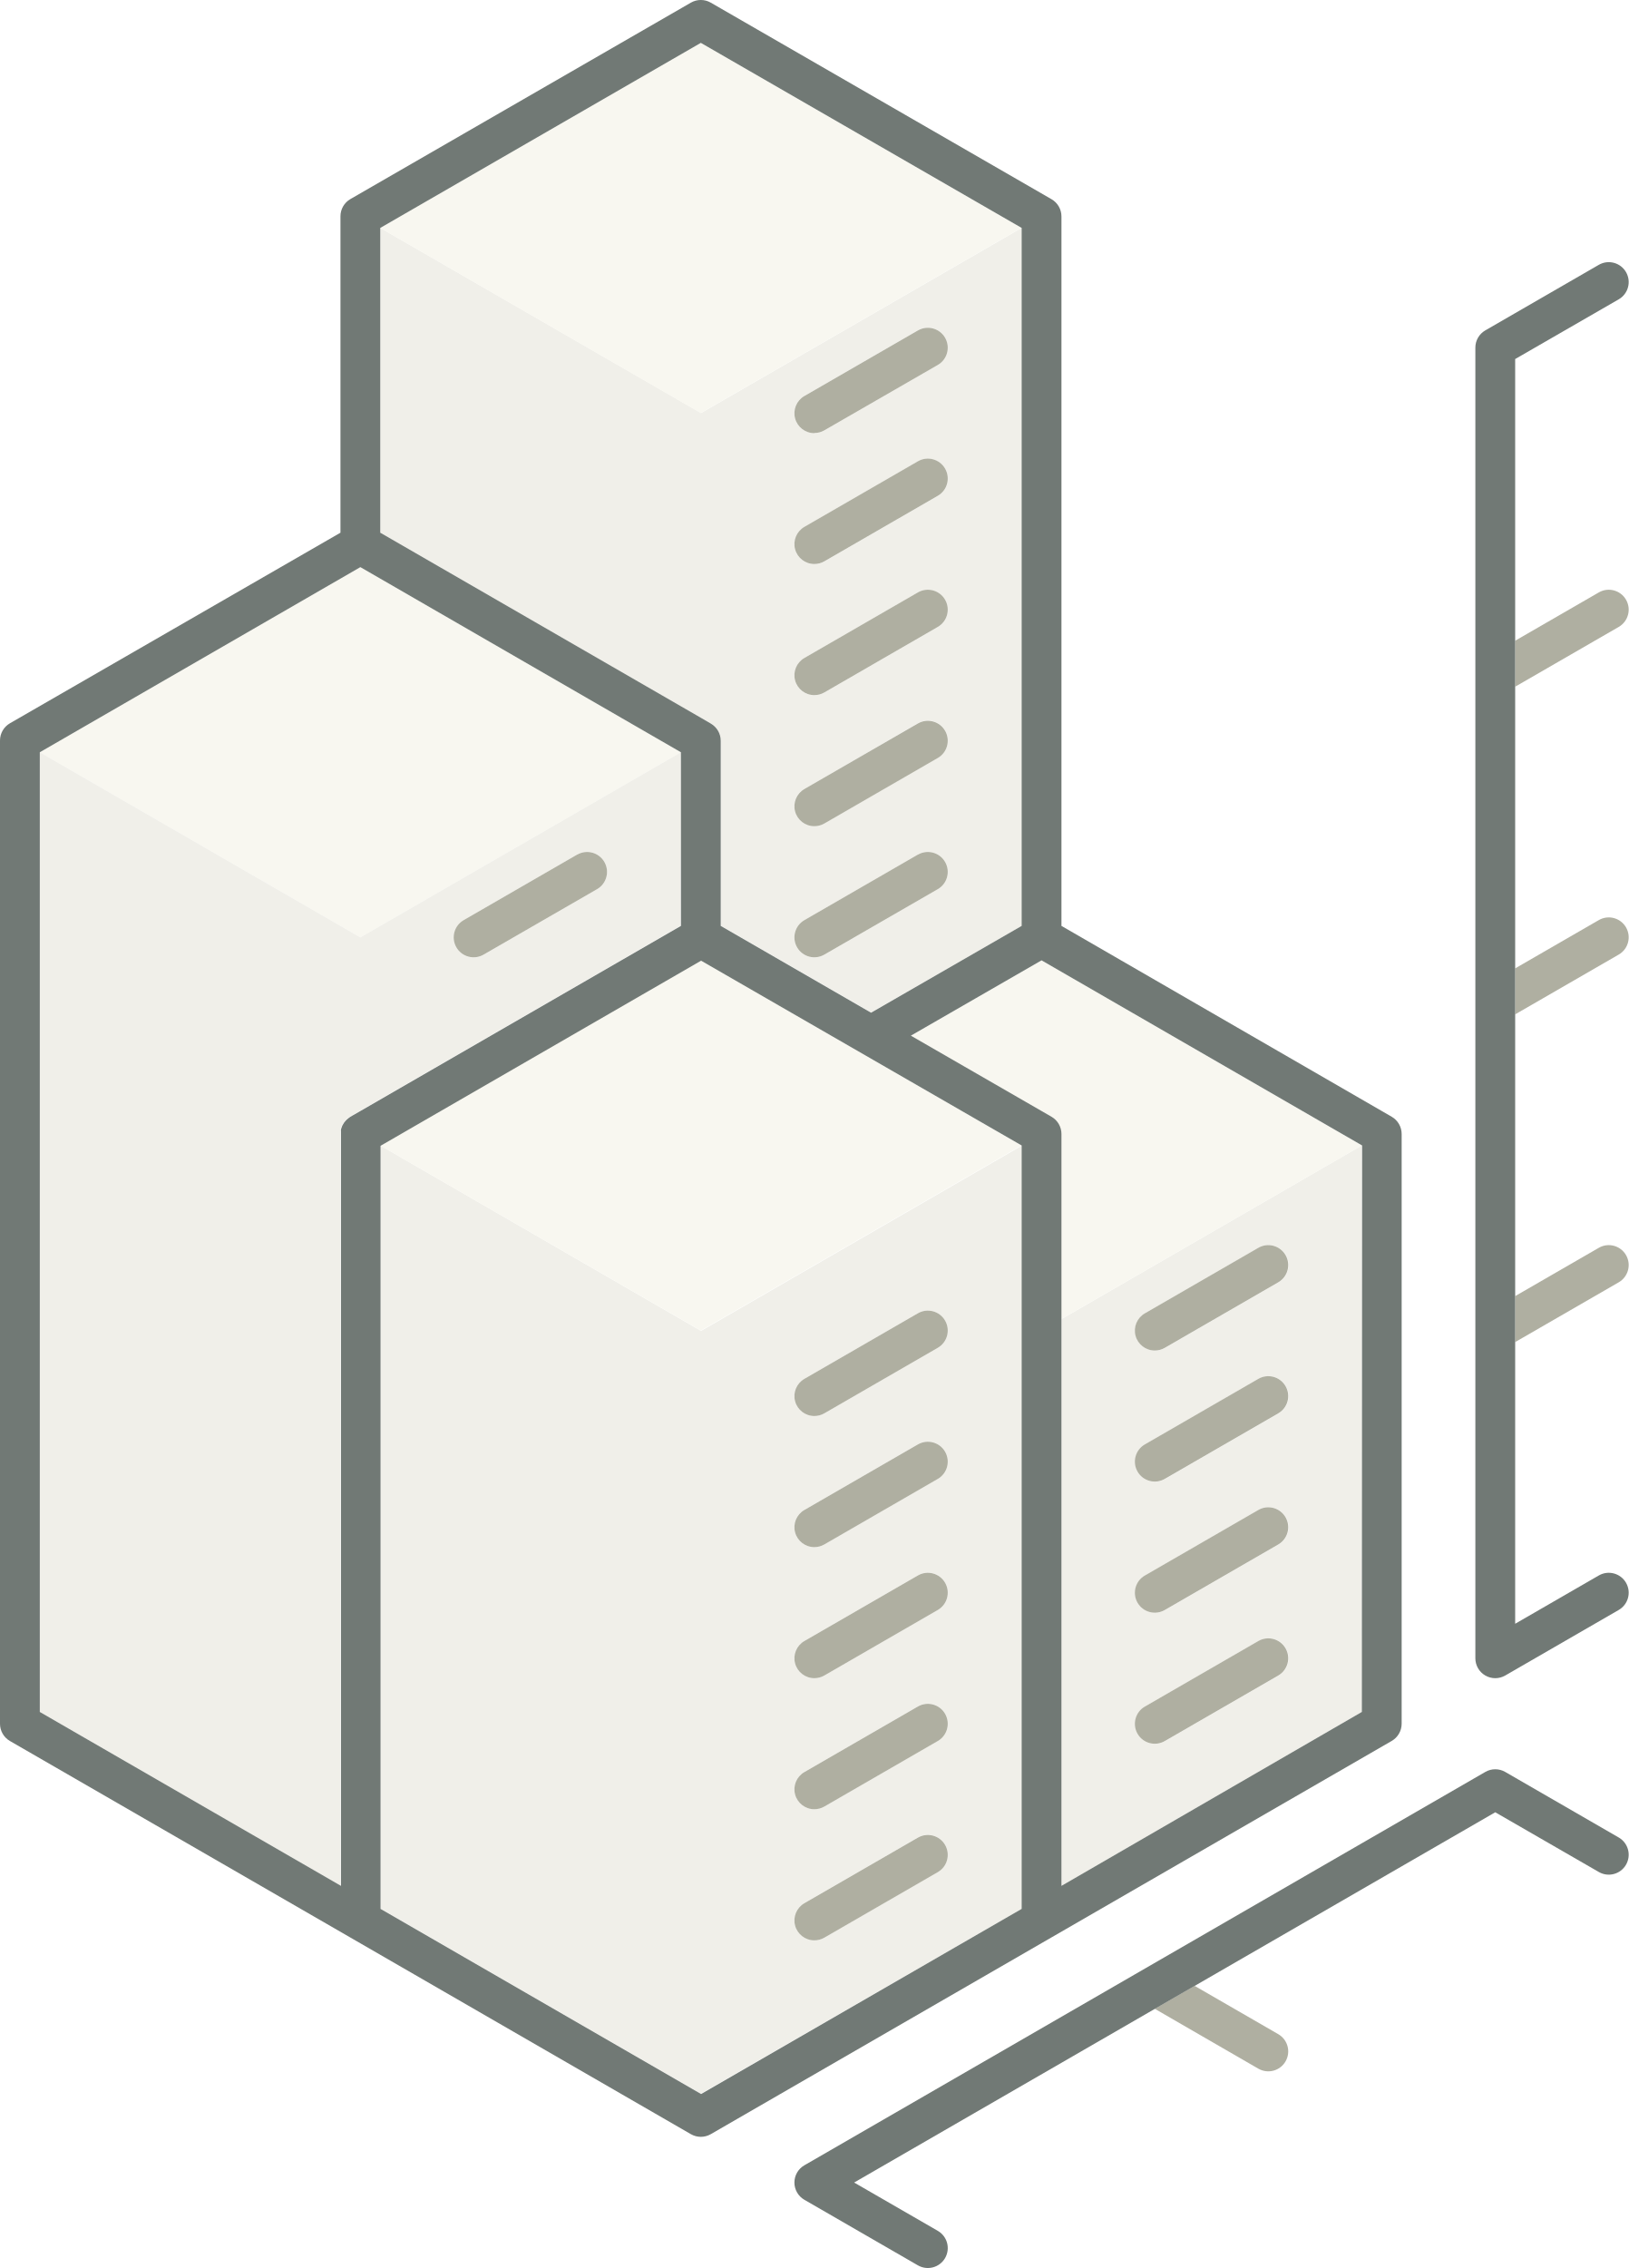
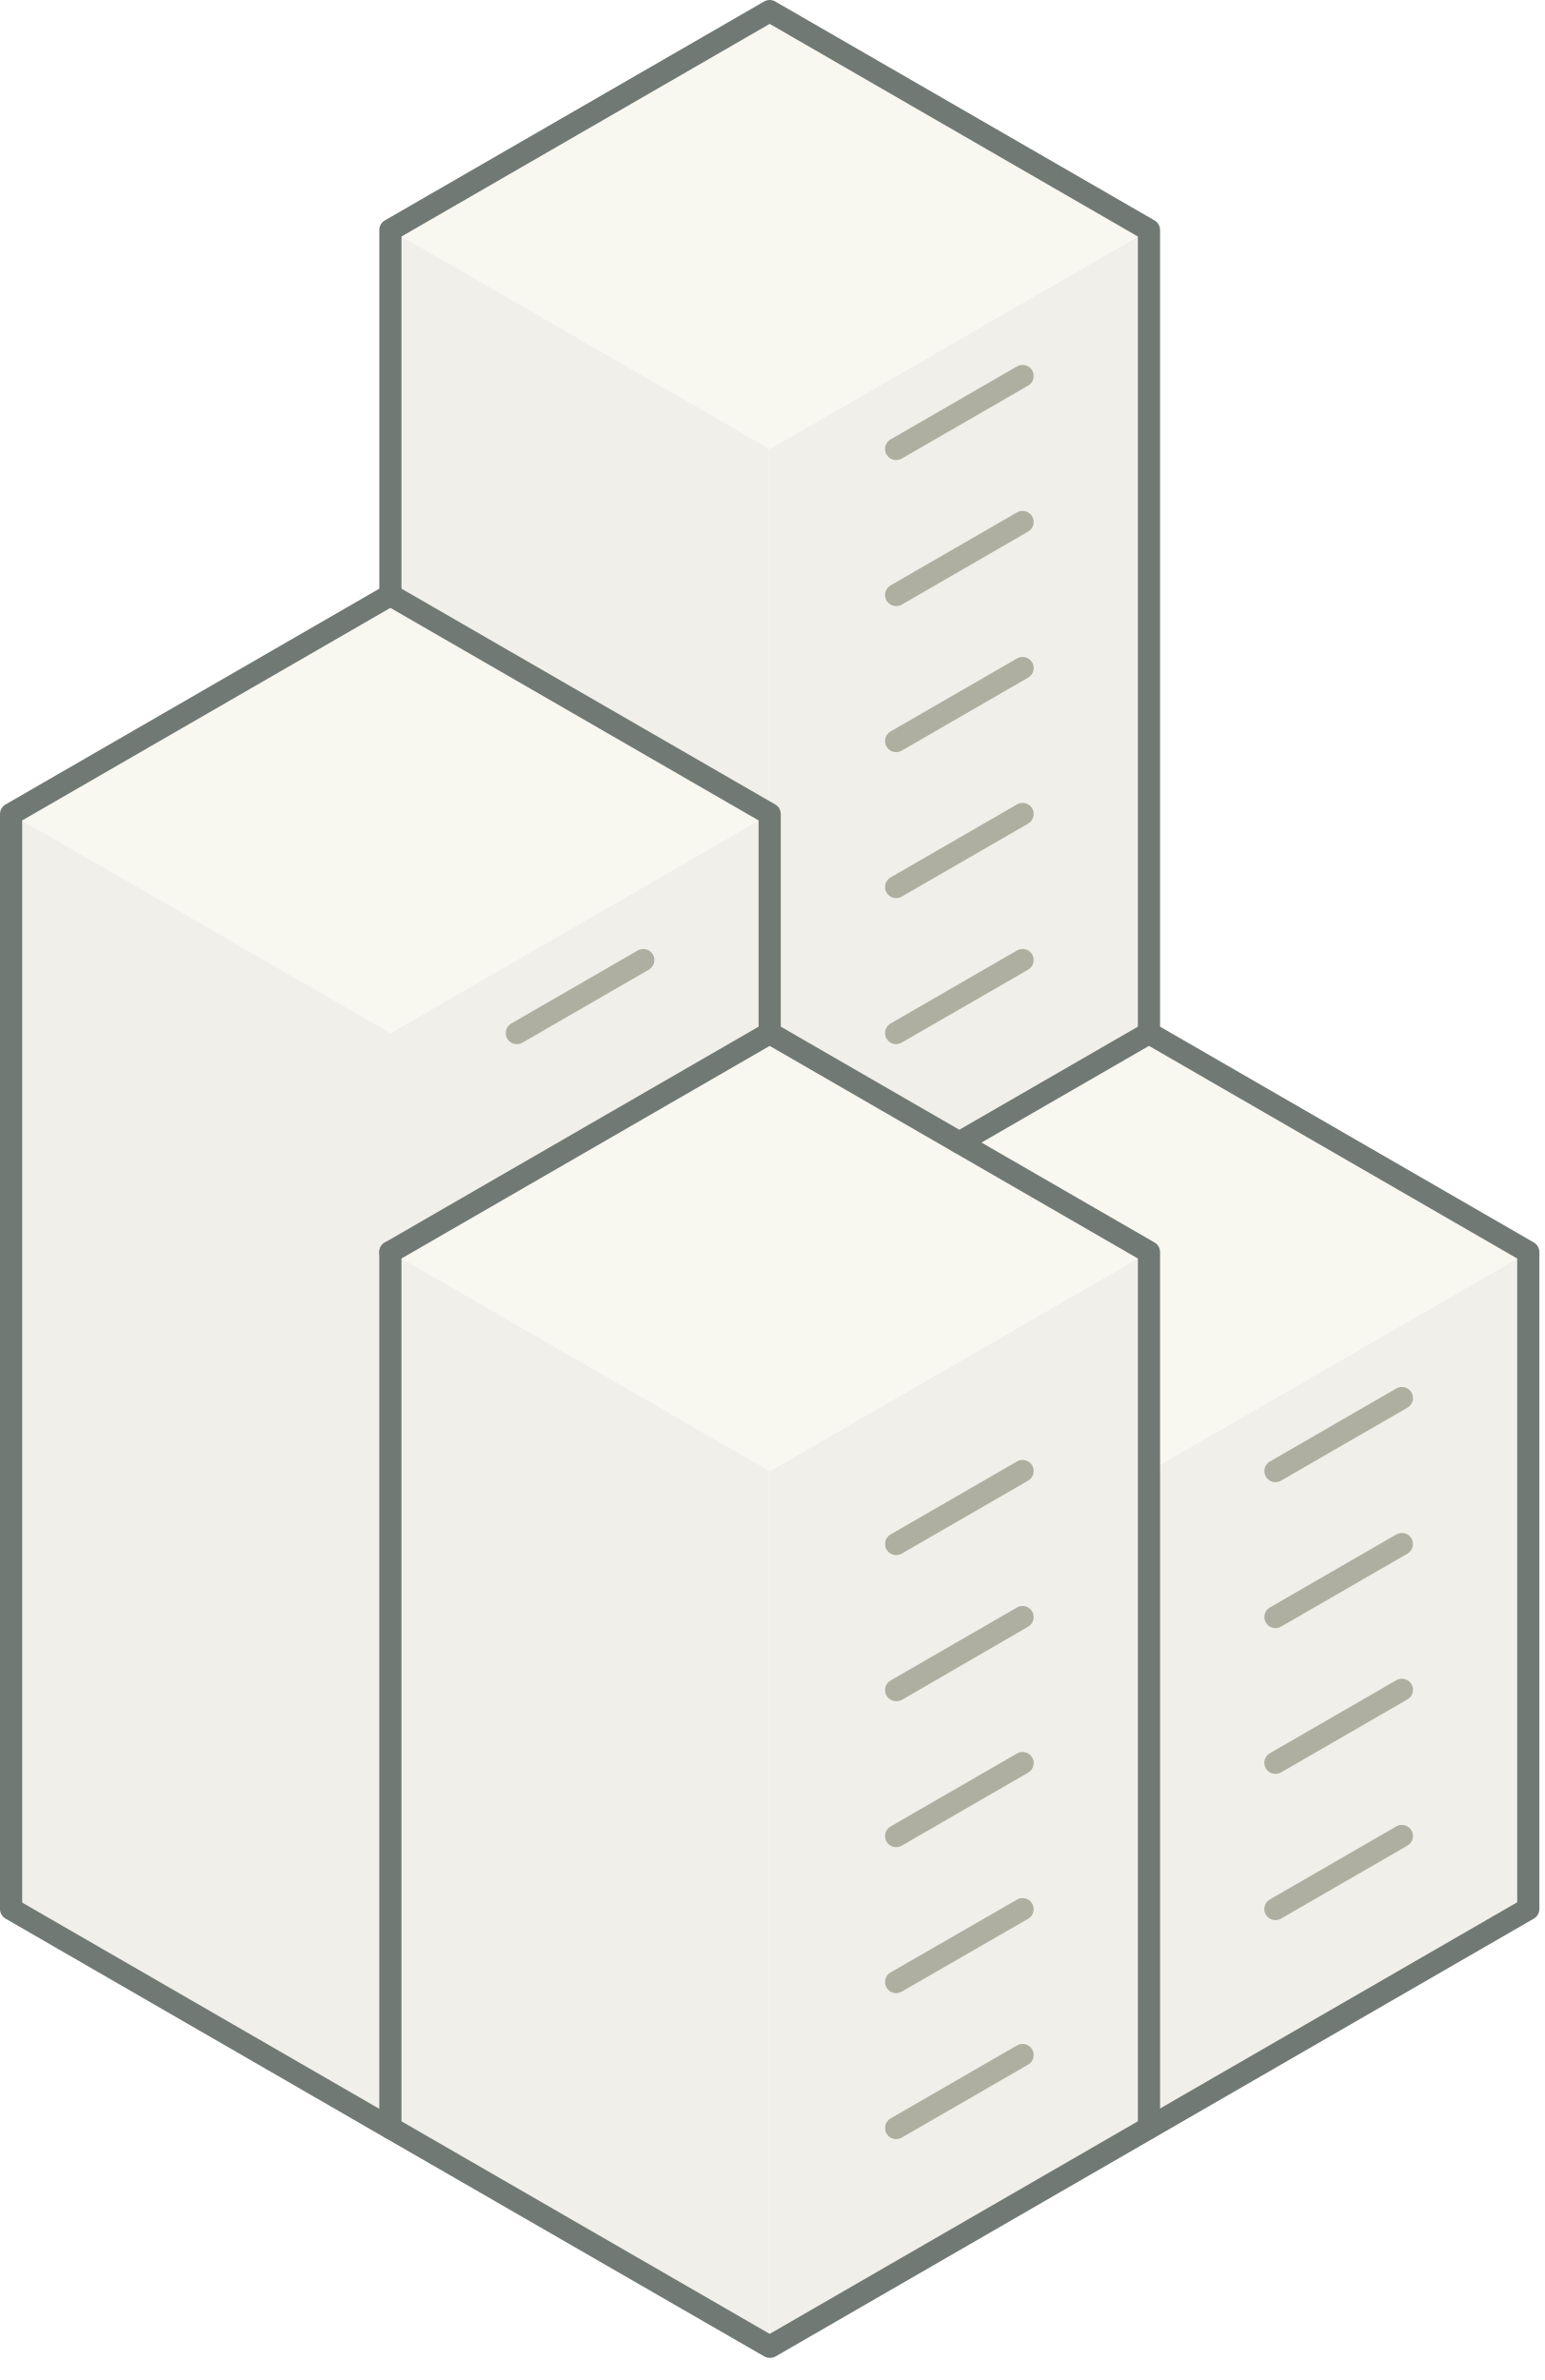
- <svg xmlns="http://www.w3.org/2000/svg" viewBox="0 0 245.5 341.8">
+ <svg xmlns="http://www.w3.org/2000/svg" viewBox="0 0 209 322">
  <defs>
-     <style>.cls-1{fill:#f0efe9;}.cls-2{fill:#f8f7f0;}.cls-3{fill:#717975;}.cls-4{fill:#afafa1;}</style>
+     <style>.cls-1{fill:none;stroke:#717975;stroke-linecap:round;stroke-linejoin:round;stroke-width:3px;}.cls-2{fill:#f0efe9;}.cls-3{fill:#f8f7f0;}.cls-4{fill:#717975;}.cls-5{fill:#afafa1;}</style>
  </defs>
  <g id="Layer_2" data-name="Layer 2">
-     <g id="Layer_17" data-name="Layer 17">
-       <path class="cls-1" d="M160,198.8v85.42L205.28,258V172.63h0Zm12.61-.87,17.11-9.88a3,3,0,0,1,3,5.2l-17.11,9.88a3,3,0,0,1-3-5.2Zm20.11,54.58-17.11,9.88a3,3,0,1,1-3-5.2l17.11-9.88a3,3,0,1,1,3,5.2Zm0-19.75-17.11,9.88a3,3,0,0,1-3-5.2l17.11-9.88a3,3,0,0,1,3,5.2Zm0-19.75-17.11,9.88a3,3,0,0,1-3-5.2l17.11-9.88a3,3,0,0,1,3,5.2Z" />
-       <path class="cls-2" d="M157,144.73,137.3,156.08l21.16,12.22a3,3,0,0,1,1.5,2.6v27.9l45.32-26.17Z" />
-       <path class="cls-1" d="M57.32,172.63h0v115l48.32,27.9h0L154,287.68v-115l-48.32,27.9Zm63.93,35.17,17.11-9.88a3,3,0,0,1,3,5.2L124.25,213a3,3,0,0,1-3-5.2Zm0,19.75,17.11-9.88a3,3,0,0,1,3,5.2l-17.11,9.88a3,3,0,0,1-3-5.2Zm0,19.75,17.11-9.88a3,3,0,0,1,3,5.2l-17.11,9.88a3,3,0,1,1-3-5.2Zm0,19.75,17.11-9.88a3,3,0,1,1,3,5.2l-17.11,9.88a3,3,0,1,1-3-5.2Zm0,19.75,17.11-9.88a3,3,0,1,1,3,5.2L124.25,292a3,3,0,1,1-3-5.2Z" />
-       <path class="cls-1" d="M107.14,109a3,3,0,0,1,1.5,2.6v27.9l22.66,13.08L154,139.54V34.35h0l-48.32,27.9L57.32,34.35h0V80.28l48.32,27.9ZM141.36,134l-17.11,9.88a3,3,0,0,1-3-5.2l17.11-9.88a3,3,0,0,1,3,5.2Zm-20.11-15.07L138.36,109a3,3,0,0,1,3,5.2l-17.11,9.88a3,3,0,1,1-3-5.2Zm0-59.26,17.11-9.88a3,3,0,0,1,3,5.2l-17.11,9.88a3,3,0,0,1-3-5.2Zm0,19.75,17.11-9.88a3,3,0,0,1,3,5.2l-17.11,9.88a3,3,0,0,1-3-5.2Zm0,19.75,17.11-9.88a3,3,0,0,1,3,5.2l-17.11,9.88a3,3,0,0,1-3-5.2Z" />
-       <polygon class="cls-2" points="153.96 34.35 105.64 6.46 57.32 34.35 105.64 62.25 153.96 34.35" />
-       <polygon class="cls-2" points="57.32 172.63 105.64 200.53 153.96 172.63 105.64 144.73 57.32 172.63" />
-       <polygon class="cls-2" points="102.64 113.37 102.64 113.37 54.32 85.47 6 113.37 6 113.37 54.32 141.27 102.64 113.37" />
-       <path class="cls-1" d="M102.64,113.37l-48.32,27.9L6,113.37V258l45.32,26.17V170.9s0-.06,0-.1a3,3,0,0,1,0-.32c0-.09,0-.18,0-.27s.05-.19.09-.28.06-.18.1-.27.09-.17.14-.25.09-.17.15-.24.12-.15.19-.23l.2-.21.21-.18.26-.19.08-.06,1.5-.87,48.32-27.9ZM90,134l-17.11,9.88a3,3,0,0,1-3-5.2L87,128.79a3,3,0,0,1,3,5.2Z" />
-       <path class="cls-3" d="M211.28,259.78V170.9a3,3,0,0,0-1.5-2.6L160,139.54V32.62a3,3,0,0,0-1.5-2.6L107.14.4a3,3,0,0,0-3,0L52.82,30a3,3,0,0,0-1.5,2.6V80.28L1.5,109a3,3,0,0,0-1.5,2.6V259.78a3,3,0,0,0,1.5,2.6L52.82,292l51.32,29.63a3,3,0,0,0,3,0l102.64-59.26A3,3,0,0,0,211.28,259.78ZM57.32,34.35h0L105.64,6.46,154,34.35h0V139.54L131.3,152.62l-22.66-13.08v-27.9a3,3,0,0,0-1.5-2.6l-1.5-.87L57.32,80.28ZM52.82,168.3l-.08.06-.26.19-.21.18-.2.21c-.06.07-.13.15-.19.23s-.1.16-.15.24-.1.17-.14.25-.07.18-.1.27-.06.18-.09.28,0,.18,0,.27a3,3,0,0,0,0,.32s0,.06,0,.1V284.21L6,258V113.37H6l48.32-27.9,48.32,27.9h0v26.17l-48.32,27.9ZM154,287.68l-48.32,27.9h0l-48.32-27.9v-115h0l48.32-27.9L154,172.63ZM205.28,258,160,284.21V170.9a3,3,0,0,0-1.5-2.6L137.3,156.08,157,144.73l48.32,27.9h0Z" />
-       <path class="cls-4" d="M122.75,213.4a3,3,0,0,0,1.5-.4l17.11-9.88a3,3,0,0,0-3-5.2l-17.11,9.88a3,3,0,0,0,1.5,5.6Z" />
-       <path class="cls-4" d="M122.75,233.16a3,3,0,0,0,1.5-.4l17.11-9.88a3,3,0,0,0-3-5.2l-17.11,9.88a3,3,0,0,0,1.5,5.6Z" />
-       <path class="cls-4" d="M122.75,252.91a3,3,0,0,0,1.5-.4l17.11-9.88a3,3,0,0,0-3-5.2l-17.11,9.88a3,3,0,0,0,1.5,5.6Z" />
-       <path class="cls-4" d="M122.75,272.66a3,3,0,0,0,1.5-.4l17.11-9.88a3,3,0,1,0-3-5.2l-17.11,9.88a3,3,0,0,0,1.5,5.6Z" />
-       <path class="cls-4" d="M122.75,292.42a3,3,0,0,0,1.5-.4l17.11-9.88a3,3,0,1,0-3-5.2l-17.11,9.88a3,3,0,0,0,1.5,5.6Z" />
-       <path class="cls-4" d="M189.68,247.31l-17.11,9.88a3,3,0,1,0,3,5.2l17.11-9.88a3,3,0,1,0-3-5.2Z" />
-       <path class="cls-4" d="M189.68,227.56l-17.11,9.88a3,3,0,1,0,3,5.2l17.11-9.88a3,3,0,0,0-3-5.2Z" />
-       <path class="cls-4" d="M189.68,207.8l-17.11,9.88a3,3,0,1,0,3,5.2L192.68,213a3,3,0,0,0-3-5.2Z" />
-       <path class="cls-4" d="M174.07,203.53a3,3,0,0,0,1.5-.4l17.11-9.88a3,3,0,0,0-3-5.2l-17.11,9.88a3,3,0,0,0,1.5,5.6Z" />
-       <path class="cls-4" d="M138.36,128.79l-17.11,9.88a3,3,0,1,0,3,5.2L141.36,134a3,3,0,0,0-3-5.2Z" />
-       <path class="cls-4" d="M122.75,124.51a3,3,0,0,0,1.5-.4l17.11-9.88a3,3,0,0,0-3-5.2l-17.11,9.88a3,3,0,0,0,1.5,5.6Z" />
-       <path class="cls-4" d="M122.75,104.76a3,3,0,0,0,1.5-.4l17.11-9.88a3,3,0,0,0-3-5.2l-17.11,9.88a3,3,0,0,0,1.5,5.6Z" />
-       <path class="cls-4" d="M122.75,85a3,3,0,0,0,1.5-.4l17.11-9.88a3,3,0,0,0-3-5.2l-17.11,9.88a3,3,0,0,0,1.5,5.6Z" />
-       <path class="cls-4" d="M122.75,65.26a3,3,0,0,0,1.5-.4L141.36,55a3,3,0,0,0-3-5.2l-17.11,9.88a3,3,0,0,0,1.5,5.6Z" />
-       <path class="cls-4" d="M189.68,311.76a3,3,0,1,0,3-5.2l-12.61-7.28-6,3.46Z" />
-       <path class="cls-3" d="M180.07,299.29l45.32-26.17,15.61,9a3,3,0,0,0,3-5.2l-17.11-9.88a3,3,0,0,0-3,0L121.25,326.32a3,3,0,0,0,0,5.2l17.11,9.88a3,3,0,0,0,3-5.2l-12.61-7.28,45.32-26.17Z" />
-       <path class="cls-4" d="M244,193.25a3,3,0,0,0-3-5.2l-12.61,7.28v6.93Z" />
-       <path class="cls-4" d="M244,143.86a3,3,0,0,0-3-5.2l-12.61,7.28v6.93Z" />
-       <path class="cls-4" d="M244,94.48a3,3,0,0,0-3-5.2l-12.61,7.28v6.93Z" />
-       <path class="cls-3" d="M223.89,252.51a3,3,0,0,0,3,0L244,242.63a3,3,0,0,0-3-5.2l-12.61,7.28V54.11l15.61-9a3,3,0,0,0-3-5.2l-17.11,9.88a3,3,0,0,0-1.5,2.6V249.91A3,3,0,0,0,223.89,252.51Z" />
-       <path class="cls-4" d="M87,128.79l-17.11,9.88a3,3,0,1,0,3,5.2L90,134a3,3,0,0,0-3-5.2Z" />
+     <g id="Layer_18" data-name="Layer 18">
+       <path class="cls-1" d="M104.14,258.28" />
+       <path class="cls-1" d="M104.14,258.28" />
+       <g id="_Group_" data-name="&lt;Group&gt;">
+         <polygon class="cls-2" points="206.78 169.4 206.78 258.28 155.46 287.91 155.46 199.03 206.78 169.4" />
+         <polygon class="cls-3" points="206.78 169.4 155.46 199.03 155.46 169.4 129.8 154.58 155.46 139.77 206.78 169.4" />
+         <polygon class="cls-2" points="155.46 199.03 155.46 287.91 104.14 317.54 104.14 199.03 155.46 169.4 155.46 199.03" />
+         <polygon class="cls-2" points="155.46 31.12 155.46 139.77 129.8 154.58 104.14 139.77 104.14 110.14 104.14 60.75 155.46 31.12" />
+         <polygon class="cls-3" points="155.46 31.12 104.14 60.75 52.82 31.12 104.14 1.5 155.46 31.12" />
+         <polygon class="cls-3" points="155.46 169.4 104.14 199.03 52.82 169.4 104.14 139.77 129.8 154.58 155.46 169.4" />
+         <polygon class="cls-2" points="104.14 199.03 104.14 317.54 52.82 287.91 52.82 169.4 104.14 199.03" />
+         <polygon class="cls-2" points="104.14 110.14 104.14 139.77 52.82 169.4 52.82 159.52 52.82 139.77 104.14 110.14" />
+         <polygon class="cls-2" points="104.14 60.75 104.14 110.14 52.82 80.51 52.82 31.12 104.14 60.75" />
+         <polygon class="cls-3" points="104.14 110.14 52.82 139.77 1.5 110.14 52.82 80.51 104.14 110.14" />
+         <polygon class="cls-2" points="52.82 169.4 52.82 287.91 1.5 258.28 1.5 110.14 52.82 139.77 52.82 159.52 52.82 169.4" />
+         <path class="cls-4" d="M155.46,141.27a1.5,1.5,0,0,1-1.5-1.5V32L104.14,3.23,54.32,32V80.51a1.5,1.5,0,0,1-3,0V31.12a1.5,1.5,0,0,1,.75-1.3L103.39.2a1.5,1.5,0,0,1,1.5,0l51.32,29.62a1.5,1.5,0,0,1,.75,1.3V139.77A1.5,1.5,0,0,1,155.46,141.27Z" />
+         <path class="cls-1" d="M104.14,317.54" />
+         <path class="cls-4" d="M52.82,289.41a1.49,1.49,0,0,1-.75-.2L.75,259.58a1.5,1.5,0,0,1-.75-1.3V110.14a1.5,1.5,0,0,1,.75-1.3L52.07,79.21a1.5,1.5,0,0,1,1.5,0l51.32,29.63a1.5,1.5,0,0,1,.75,1.3V138.9l50.57,29.2a1.5,1.5,0,0,1,.75,1.3V287.91a1.5,1.5,0,0,1-3,0V170.27l-50.57-29.2a1.5,1.5,0,0,1-.75-1.3V111L52.82,82.24,3,111V257.41l50.57,29.2a1.5,1.5,0,0,1-.75,2.8Z" />
+         <path class="cls-4" d="M52.82,170.9a1.5,1.5,0,0,1-.75-2.8l51.32-29.63a1.5,1.5,0,1,1,1.5,2.6L53.57,170.7A1.49,1.49,0,0,1,52.82,170.9Z" />
+         <path class="cls-4" d="M104.14,319a1.5,1.5,0,0,1-.75-.2L52.07,289.21a1.5,1.5,0,0,1-.75-1.3V169.4a1.5,1.5,0,0,1,3,0V287l49.82,28.76,101.14-58.39V170.27L155.46,141.5l-24.91,14.38a1.5,1.5,0,0,1-1.5-2.6l25.66-14.81a1.5,1.5,0,0,1,1.5,0l51.32,29.63a1.5,1.5,0,0,1,.75,1.3v88.88a1.5,1.5,0,0,1-.75,1.3L104.89,318.84A1.5,1.5,0,0,1,104.14,319Z" />
+         <path class="cls-1" d="M104.14,110.14" />
+         <path class="cls-1" d="M206.78,169.4" />
+         <path class="cls-1" d="M52.82,169.4" />
+         <path class="cls-1" d="M1.5,110.14" />
+       </g>
+       <path class="cls-5" d="M121.25,210.4a1.5,1.5,0,0,1-.75-2.8l17.11-9.88a1.5,1.5,0,0,1,1.5,2.6L122,210.2A1.49,1.49,0,0,1,121.25,210.4Z" />
+       <path class="cls-5" d="M121.25,230.16a1.5,1.5,0,0,1-.75-2.8l17.11-9.88a1.5,1.5,0,0,1,1.5,2.6L122,230A1.49,1.49,0,0,1,121.25,230.16Z" />
+       <path class="cls-5" d="M121.25,249.91a1.5,1.5,0,0,1-.75-2.8l17.11-9.88a1.5,1.5,0,0,1,1.5,2.6L122,249.71A1.49,1.49,0,0,1,121.25,249.91Z" />
+       <path class="cls-5" d="M121.25,269.66a1.5,1.5,0,0,1-.75-2.8L137.61,257a1.5,1.5,0,1,1,1.5,2.6L122,269.46A1.49,1.49,0,0,1,121.25,269.66Z" />
+       <path class="cls-5" d="M121.25,289.41a1.5,1.5,0,0,1-.75-2.8l17.11-9.88a1.5,1.5,0,0,1,1.5,2.6L122,289.21A1.49,1.49,0,0,1,121.25,289.41Z" />
+       <path class="cls-5" d="M172.57,259.78a1.5,1.5,0,0,1-.75-2.8l17.11-9.88a1.5,1.5,0,1,1,1.5,2.6l-17.11,9.88A1.49,1.49,0,0,1,172.57,259.78Z" />
+       <path class="cls-5" d="M172.57,240a1.5,1.5,0,0,1-.75-2.8l17.11-9.88a1.5,1.5,0,0,1,1.5,2.6l-17.11,9.88A1.49,1.49,0,0,1,172.57,240Z" />
+       <path class="cls-5" d="M172.57,220.28a1.5,1.5,0,0,1-.75-2.8l17.11-9.88a1.5,1.5,0,0,1,1.5,2.6l-17.11,9.88A1.49,1.49,0,0,1,172.57,220.28Z" />
+       <path class="cls-5" d="M172.57,200.53a1.5,1.5,0,0,1-.75-2.8l17.11-9.88a1.5,1.5,0,1,1,1.5,2.6l-17.11,9.88A1.49,1.49,0,0,1,172.57,200.53Z" />
+       <path class="cls-5" d="M121.25,141.27a1.5,1.5,0,0,1-.75-2.8l17.11-9.88a1.5,1.5,0,0,1,1.5,2.6L122,141.06A1.49,1.49,0,0,1,121.25,141.27Z" />
+       <path class="cls-5" d="M121.25,121.51a1.5,1.5,0,0,1-.75-2.8l17.11-9.88a1.5,1.5,0,0,1,1.5,2.6L122,121.31A1.49,1.49,0,0,1,121.25,121.51Z" />
+       <path class="cls-5" d="M121.25,101.76a1.5,1.5,0,0,1-.75-2.8l17.11-9.88a1.5,1.5,0,0,1,1.5,2.6L122,101.56A1.49,1.49,0,0,1,121.25,101.76Z" />
+       <path class="cls-5" d="M121.25,82a1.5,1.5,0,0,1-.75-2.8l17.11-9.88a1.5,1.5,0,0,1,1.5,2.6L122,81.81A1.49,1.49,0,0,1,121.25,82Z" />
+       <path class="cls-5" d="M121.25,62.25a1.5,1.5,0,0,1-.75-2.8l17.11-9.88a1.5,1.5,0,0,1,1.5,2.6L122,62.05A1.49,1.49,0,0,1,121.25,62.25Z" />
+       <path class="cls-5" d="M69.93,141.27a1.5,1.5,0,0,1-.75-2.8l17.11-9.88a1.5,1.5,0,1,1,1.5,2.6l-17.11,9.88A1.49,1.49,0,0,1,69.93,141.27Z" />
    </g>
  </g>
</svg>
